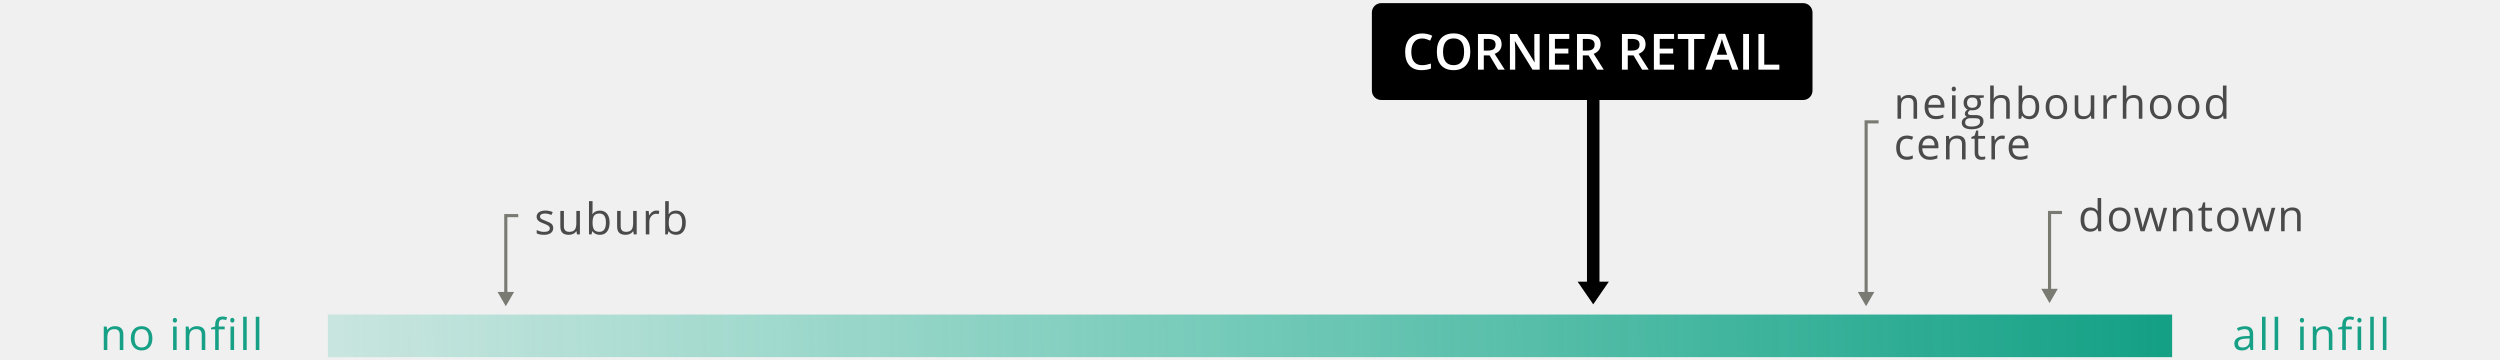
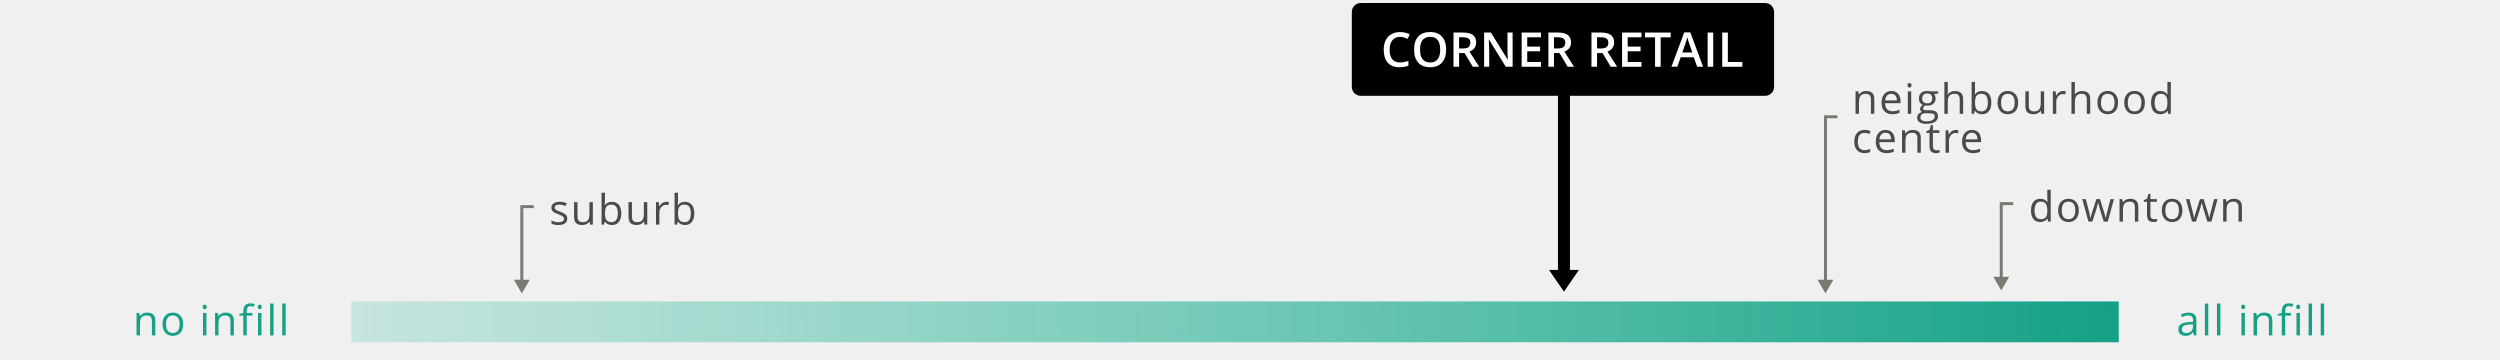
- <svg xmlns="http://www.w3.org/2000/svg" width="800px" height="115px" viewBox="0 0 800 115" version="1.1">
+ <svg xmlns="http://www.w3.org/2000/svg" width="800px" height="115px" viewBox="0 0 810 120" version="1.1">
  <defs>
    <linearGradient x1="0%" y1="50.036%" x2="100%" y2="50%" id="linearGradient-1">
      <stop stop-color="#26B99A" stop-opacity="0.2" offset="0%" />
      <stop stop-color="#1FB092" stop-opacity="0.585" offset="48.15%" />
      <stop stop-color="#14A085" offset="100%" />
    </linearGradient>
  </defs>
  <g id="Page-1" stroke="none" stroke-width="1" fill="none" fill-rule="evenodd">
    <g id="Corner_Infill">
      <g id="Group-6" transform="translate(439, 1)">
        <rect id="Rectangle-3" fill="#000000" x="0" y="0" width="141" height="31" rx="3" />
        <rect id="Rectangle-path" fill="#000000" x="68.832" y="13.981" width="4" height="75.515" />
        <path d="M70.832,96.39 L73.332,92.759 L75.832,89.128 L70.832,89.128 L65.832,89.128 L68.332,92.759 L70.832,96.39 L70.832,96.39 Z" id="Shape" fill="#000000" />
        <g id="Group-7" transform="translate(10, 9)" fill="#FFFFFF">
          <path d="M6.074,2.309 C5.001,2.309 4.157,2.689 3.543,3.45 C2.928,4.211 2.621,5.26 2.621,6.598 C2.621,7.999 2.916,9.059 3.508,9.778 C4.099,10.497 4.954,10.856 6.074,10.856 C6.558,10.856 7.027,10.808 7.48,10.711 C7.933,10.614 8.404,10.491 8.894,10.34 L8.894,11.942 C7.998,12.281 6.982,12.45 5.847,12.45 C4.175,12.45 2.891,11.943 1.995,10.93 C1.099,9.917 0.651,8.468 0.651,6.582 C0.651,5.394 0.868,4.355 1.303,3.465 C1.738,2.574 2.366,1.892 3.19,1.418 C4.012,0.944 4.979,0.707 6.088,0.707 C7.254,0.707 8.332,0.952 9.322,1.441 L8.65,2.996 C8.264,2.813 7.857,2.653 7.427,2.516 C6.997,2.379 6.548,2.309 6.074,2.309 L6.074,2.309 Z" id="Shape" />
          <path d="M21.496,6.566 C21.496,8.425 21.031,9.871 20.101,10.902 C19.171,11.933 17.855,12.449 16.152,12.449 C14.427,12.449 13.103,11.937 12.179,10.914 C11.254,9.891 10.792,8.436 10.792,6.551 C10.792,4.666 11.257,3.218 12.187,2.207 C13.117,1.196 14.443,0.691 16.167,0.691 C17.864,0.691 19.177,1.204 20.105,2.23 C21.032,3.257 21.496,4.702 21.496,6.566 L21.496,6.566 Z M12.777,6.566 C12.777,7.972 13.06,9.039 13.629,9.765 C14.196,10.492 15.037,10.855 16.152,10.855 C17.261,10.855 18.098,10.496 18.664,9.777 C19.228,9.058 19.512,7.988 19.512,6.566 C19.512,5.165 19.232,4.102 18.672,3.378 C18.111,2.654 17.277,2.292 16.168,2.292 C15.048,2.292 14.203,2.654 13.633,3.378 C13.063,4.102 12.777,5.165 12.777,6.566 L12.777,6.566 Z" id="Shape" />
          <path d="M25.816,7.73 L25.816,12.292 L23.949,12.292 L23.949,0.87 L27.176,0.87 C28.65,0.87 29.74,1.146 30.449,1.698 C31.157,2.25 31.511,3.084 31.511,4.198 C31.511,5.62 30.771,6.633 29.292,7.237 L32.519,12.292 L30.394,12.292 L27.66,7.73 L25.816,7.73 L25.816,7.73 Z M25.816,6.184 L27.113,6.184 C27.982,6.184 28.613,6.023 29.004,5.7 C29.395,5.377 29.59,4.898 29.59,4.262 C29.59,3.616 29.379,3.153 28.957,2.871 C28.535,2.589 27.899,2.449 27.051,2.449 L25.817,2.449 L25.817,6.184 L25.816,6.184 Z" id="Shape" />
          <path d="M43.691,12.293 L41.402,12.293 L35.785,3.191 L35.723,3.191 L35.762,3.699 C35.834,4.668 35.871,5.553 35.871,6.355 L35.871,12.293 L34.176,12.293 L34.176,0.871 L36.442,0.871 L42.044,9.926 L42.091,9.926 C42.08,9.806 42.06,9.37 42.029,8.617 C41.998,7.864 41.982,7.277 41.982,6.855 L41.982,0.871 L43.693,0.871 L43.693,12.293 L43.691,12.293 Z" id="Shape" />
          <path d="M53.168,12.293 L46.707,12.293 L46.707,0.871 L53.168,0.871 L53.168,2.449 L48.574,2.449 L48.574,5.558 L52.879,5.558 L52.879,7.12 L48.574,7.12 L48.574,10.706 L53.168,10.706 L53.168,12.293 L53.168,12.293 Z" id="Shape" />
          <path d="M57.504,7.73 L57.504,12.292 L55.637,12.292 L55.637,0.87 L58.864,0.87 C60.338,0.87 61.428,1.146 62.137,1.698 C62.845,2.25 63.199,3.084 63.199,4.198 C63.199,5.62 62.459,6.633 60.98,7.237 L64.207,12.292 L62.082,12.292 L59.348,7.73 L57.504,7.73 L57.504,7.73 Z M57.504,6.184 L58.801,6.184 C59.67,6.184 60.301,6.023 60.692,5.7 C61.083,5.377 61.278,4.898 61.278,4.262 C61.278,3.616 61.067,3.153 60.645,2.871 C60.223,2.589 59.587,2.449 58.739,2.449 L57.505,2.449 L57.505,6.184 L57.504,6.184 Z" id="Shape" />
          <path d="M71.887,7.73 L71.887,12.292 L70.02,12.292 L70.02,0.87 L73.247,0.87 C74.721,0.87 75.811,1.146 76.52,1.698 C77.228,2.25 77.582,3.084 77.582,4.198 C77.582,5.62 76.842,6.633 75.363,7.237 L78.59,12.292 L76.465,12.292 L73.731,7.73 L71.887,7.73 L71.887,7.73 Z M71.887,6.184 L73.184,6.184 C74.053,6.184 74.684,6.023 75.075,5.7 C75.466,5.377 75.661,4.898 75.661,4.262 C75.661,3.616 75.45,3.153 75.028,2.871 C74.606,2.589 73.97,2.449 73.122,2.449 L71.888,2.449 L71.888,6.184 L71.887,6.184 Z" id="Shape" />
          <path d="M86.707,12.293 L80.246,12.293 L80.246,0.871 L86.707,0.871 L86.707,2.449 L82.113,2.449 L82.113,5.558 L86.418,5.558 L86.418,7.12 L82.113,7.12 L82.113,10.706 L86.707,10.706 L86.707,12.293 L86.707,12.293 Z" id="Shape" />
          <path d="M93.121,12.293 L91.254,12.293 L91.254,2.473 L87.895,2.473 L87.895,0.871 L96.481,0.871 L96.481,2.473 L93.122,2.473 L93.122,12.293 L93.121,12.293 Z" id="Shape" />
          <path d="M105.316,12.293 L104.175,9.121 L99.808,9.121 L98.691,12.293 L96.722,12.293 L100.995,0.824 L103.026,0.824 L107.299,12.293 L105.316,12.293 L105.316,12.293 Z M103.684,7.512 L102.614,4.403 C102.536,4.195 102.427,3.867 102.29,3.419 C102.151,2.971 102.057,2.643 102.005,2.435 C101.864,3.076 101.658,3.776 101.388,4.537 L100.357,7.514 L103.684,7.514 L103.684,7.512 Z" id="Shape" />
          <path d="M108.809,12.293 L108.809,0.871 L110.676,0.871 L110.676,12.293 L108.809,12.293 L108.809,12.293 Z" id="Shape" />
          <path d="M113.691,12.293 L113.691,0.871 L115.558,0.871 L115.558,10.691 L120.394,10.691 L120.394,12.293 L113.691,12.293 L113.691,12.293 Z" id="Shape" />
        </g>
      </g>
      <g id="Group-7" transform="translate(159, 60)">
        <g id="Group-5" transform="translate(0, 8)">
          <g id="Group-2" transform="translate(3.5, 15) scale(-1, 1) translate(-3.5, -15) ">
            <path d="M4.146,26.192 L4.146,0.996 L0.163,0.996" id="Shape" stroke="#797A72" />
            <path d="M4.146,29.996 L1.504,25.418 L6.789,25.418 L4.146,29.996 Z" id="Shape" fill="#797A72" />
          </g>
        </g>
        <text id="suburb" font-family="OpenSans, Open Sans" font-size="14" font-weight="normal" line-spacing="13" letter-spacing="0.5" fill="#4A4A4A">
          <tspan x="12" y="15">suburb</tspan>
        </text>
      </g>
      <g id="Group-7-Copy" transform="translate(653, 59)">
        <g id="Group-5" transform="translate(0, 8)">
          <g id="Group-2" transform="translate(3.5, 15) scale(-1, 1) translate(-3.5, -15) ">
            <path d="M4.146,26.192 L4.146,0.996 L0.163,0.996" id="Shape" stroke="#797A72" />
            <path d="M4.146,29.996 L1.504,25.418 L6.789,25.418 L4.146,29.996 Z" id="Shape" fill="#797A72" />
          </g>
        </g>
        <text id="downtown" font-family="OpenSans, Open Sans" font-size="14" font-weight="normal" line-spacing="13" letter-spacing="0.5" fill="#4A4A4A">
          <tspan x="12" y="15">downtown</tspan>
        </text>
      </g>
      <g id="Group-3" transform="translate(594, 23)">
        <path d="M7.146,71.192 L7.146,15.996 L3.163,15.996" id="Shape" stroke="#797A72" transform="translate(5.15464, 43.594) scale(-1, 1) translate(-5.15464, -43.594) " />
        <path d="M3.146,74.996 L0.504,70.418 L5.789,70.418 L3.146,74.996 Z" id="Shape" fill="#797A72" />
        <text id="neighbourhood" font-family="OpenSans, Open Sans" font-size="14" font-weight="normal" line-spacing="13" letter-spacing="0.5" fill="#4A4A4A">
          <tspan x="12" y="15">neighbourhood</tspan>
          <tspan x="12" y="28">centre</tspan>
        </text>
      </g>
      <g id="Group" transform="translate(104, 100)" fill="url(#linearGradient-1)">
        <rect id="Rectangle-path" x="0.917" y="0.652" width="590.167" height="13.636" />
      </g>
-       <text id="no-infill" font-family="OpenSans-Semibold, Open Sans" font-size="14" font-weight="500" letter-spacing="0.5" fill="#16A085">
+       <text id="no-infill" font-family="Open Sans" font-size="14" font-weight="500" letter-spacing="0.5" fill="#16A085">
        <tspan x="32" y="112">no infill</tspan>
      </text>
-       <text id="all-infill" font-family="OpenSans-Semibold, Open Sans" font-size="14" font-weight="500" letter-spacing="0.5" fill="#16A085">
+       <text id="all-infill" font-family="Open Sans" font-size="14" font-weight="500" letter-spacing="0.5" fill="#16A085">
        <tspan x="714.35" y="112">all infill</tspan>
      </text>
    </g>
  </g>
</svg>
